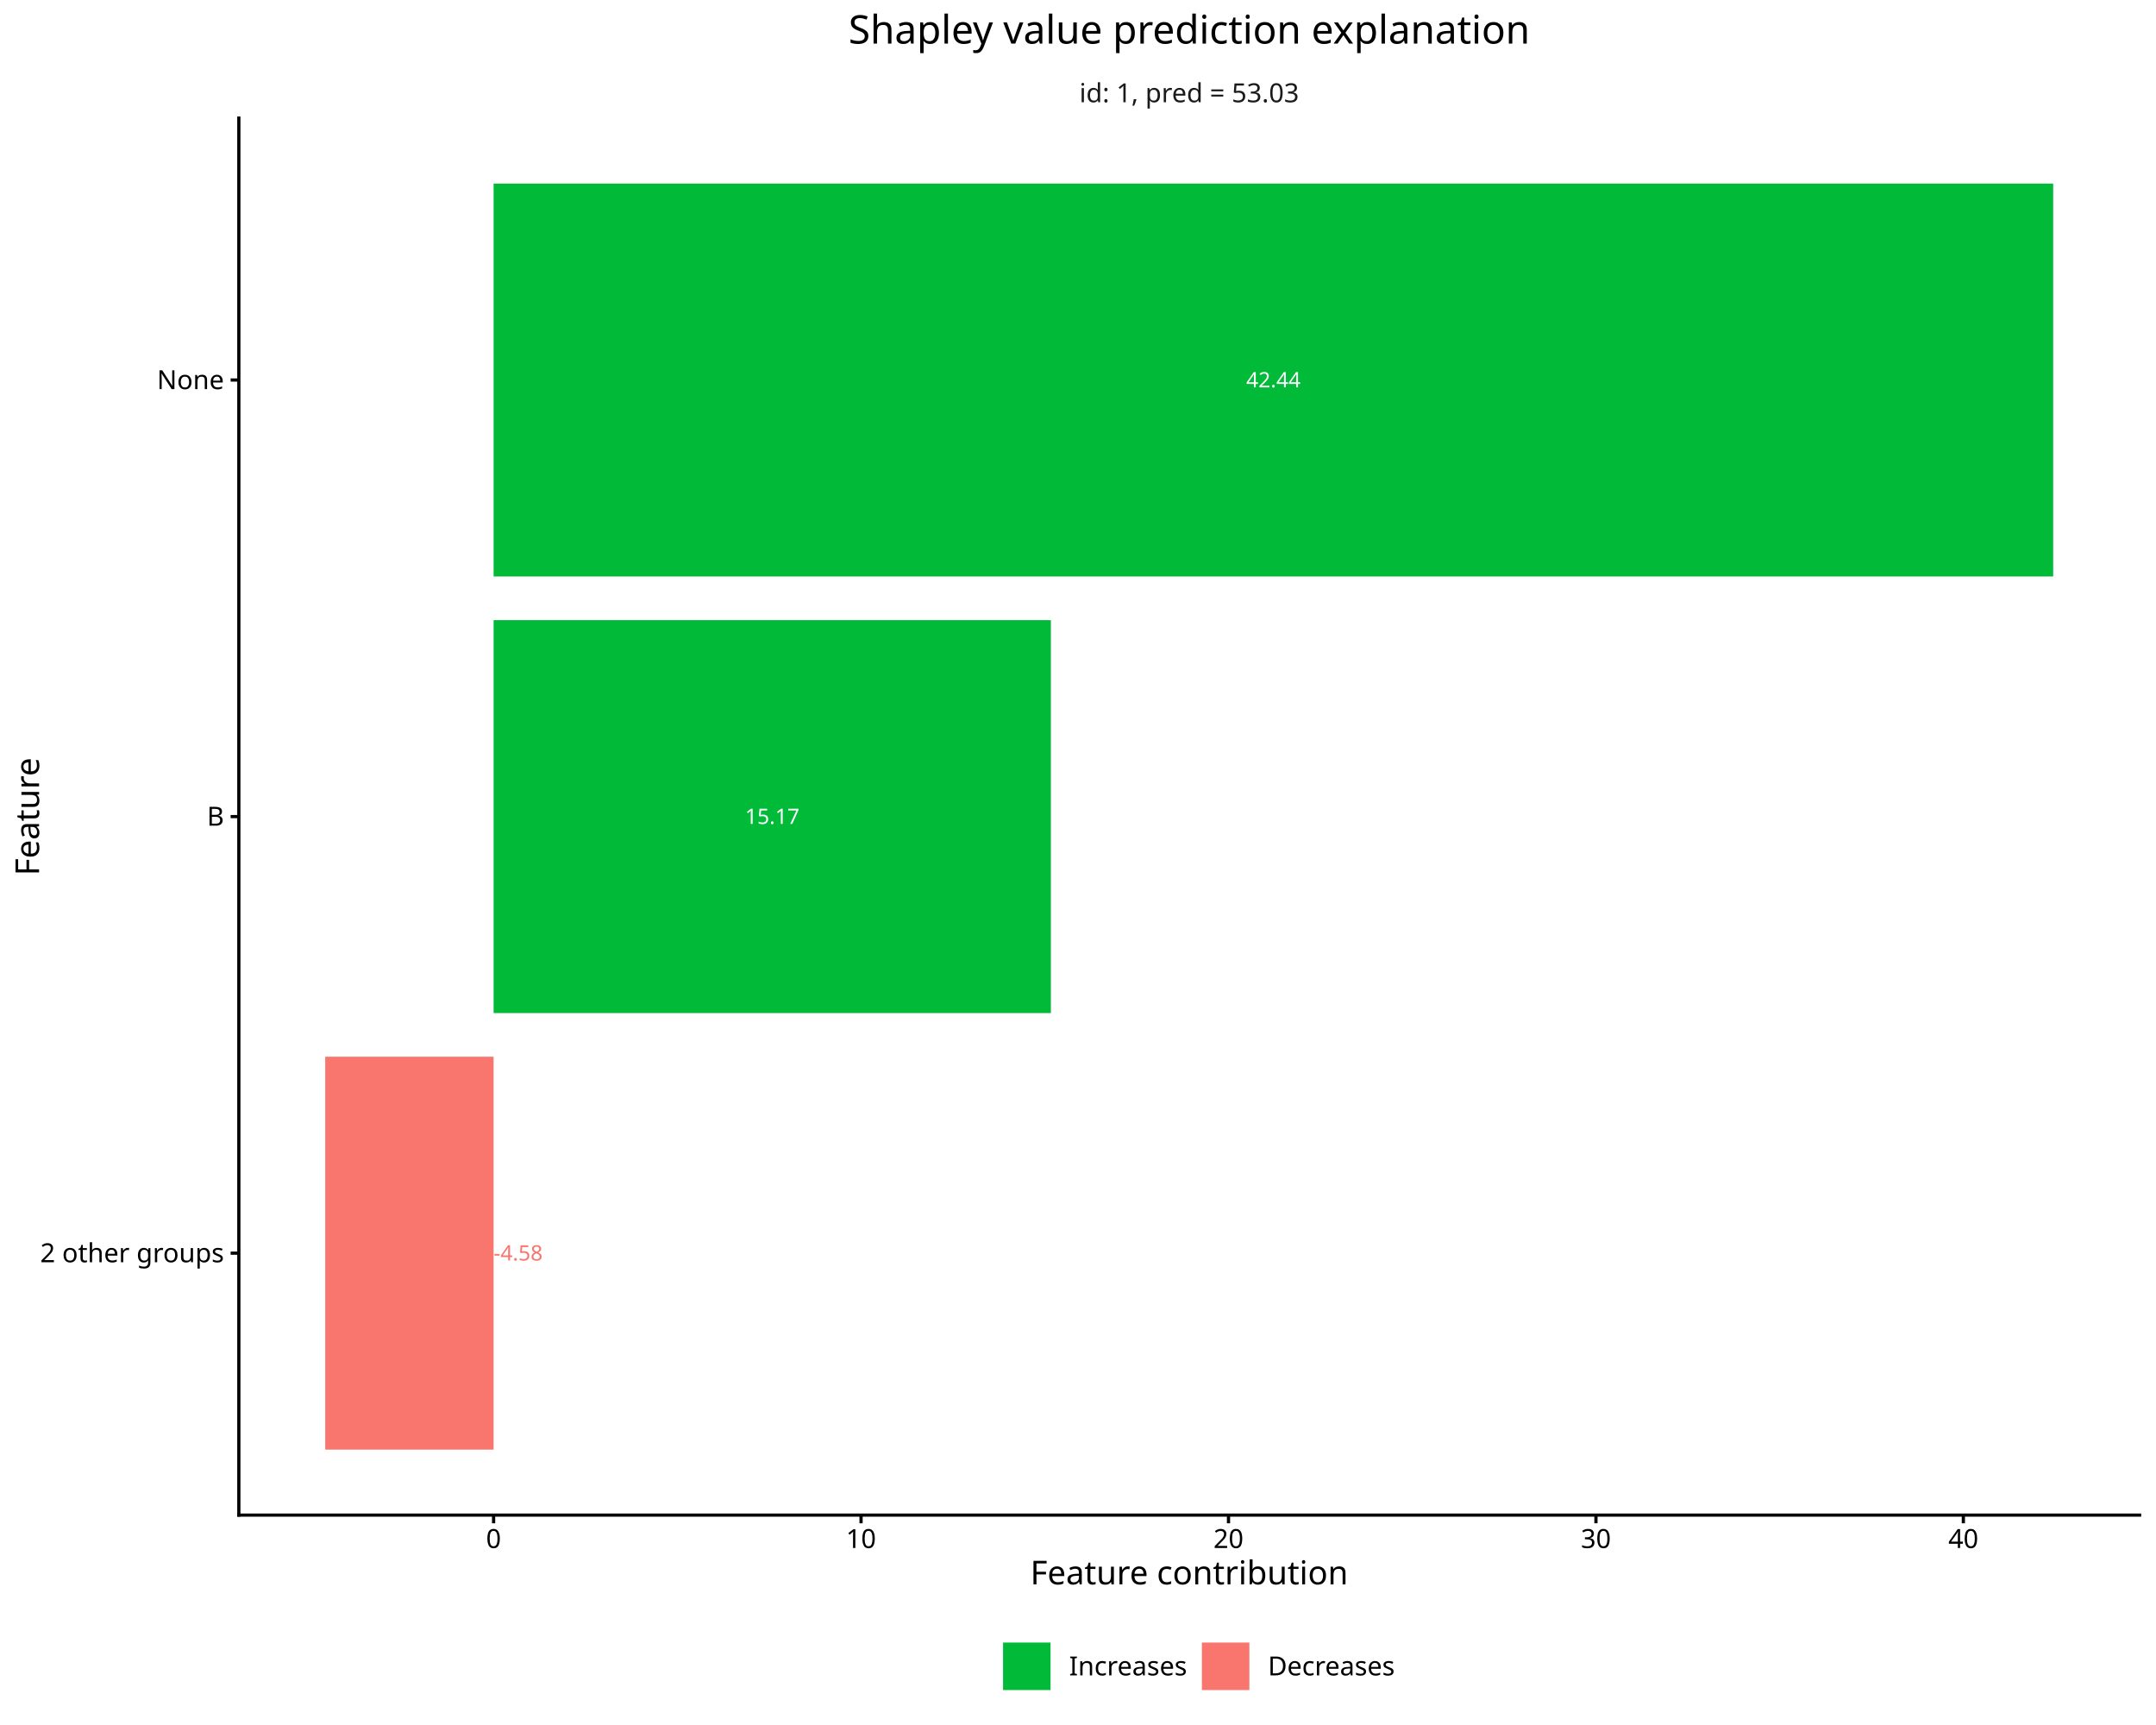
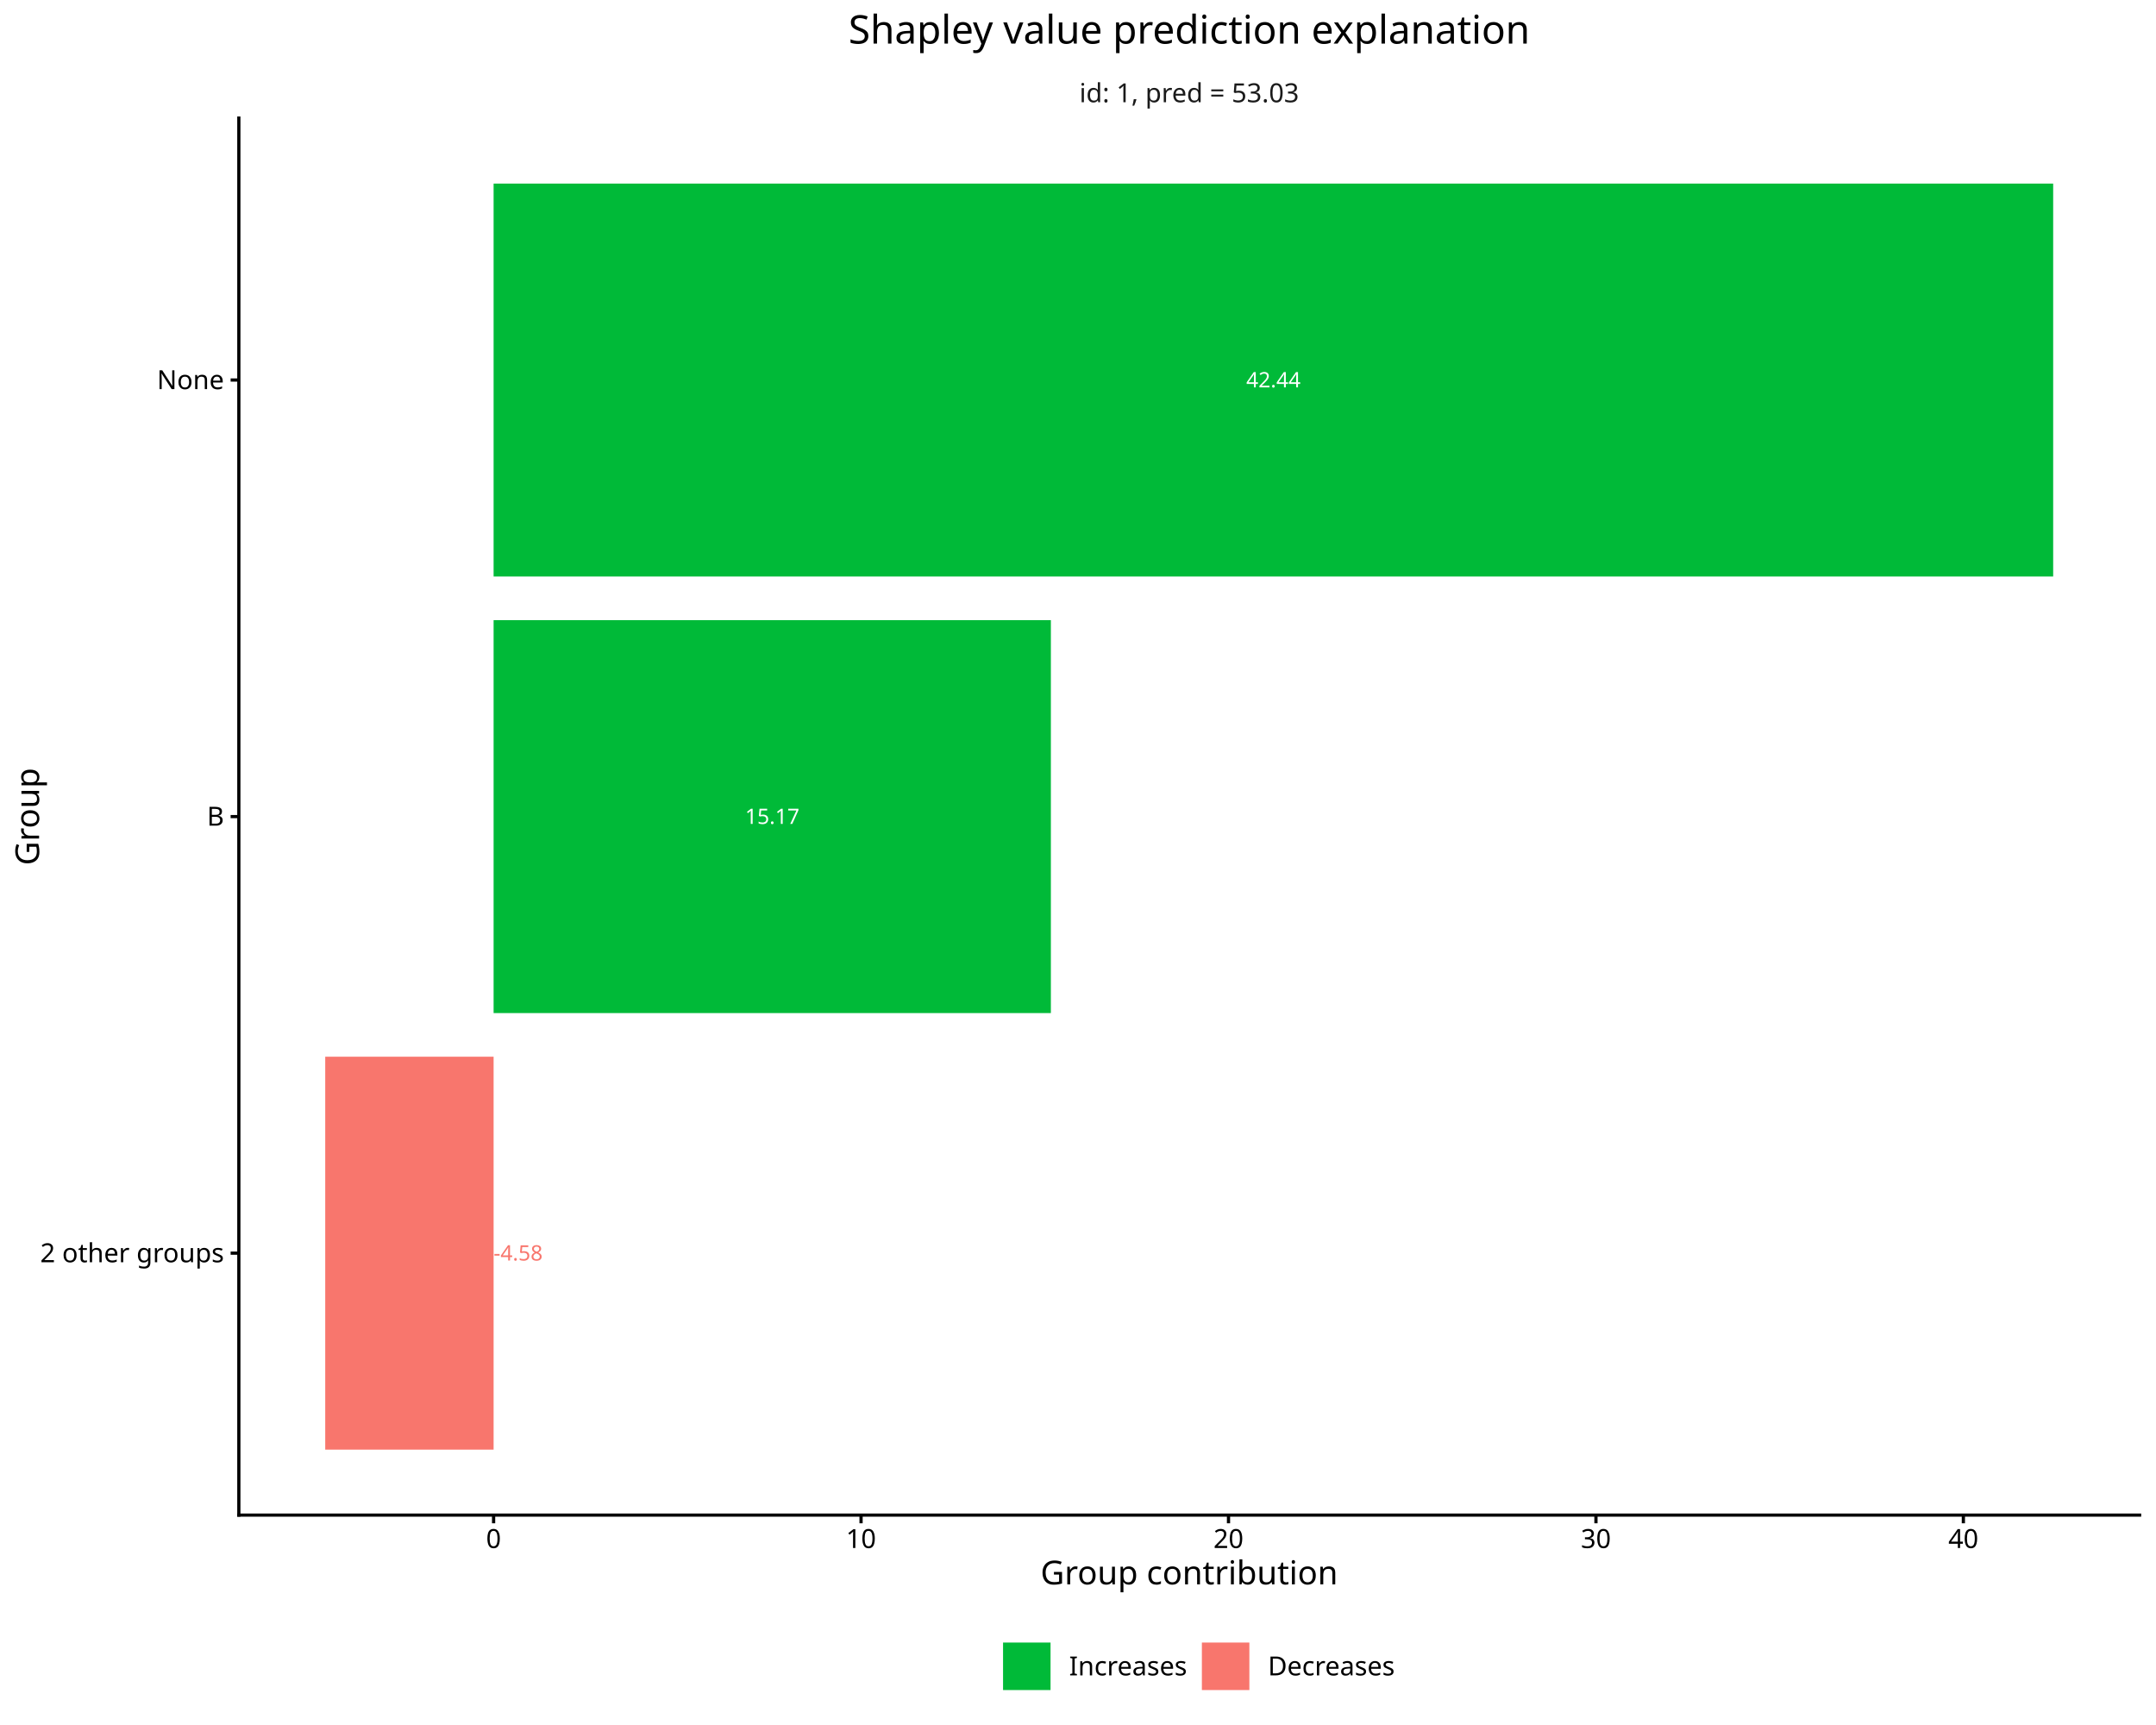
<svg xmlns="http://www.w3.org/2000/svg" class="svglite" data-engine-version="2.0" width="720.00pt" height="576.00pt" viewBox="0 0 720.00 576.00">
  <defs>
    <style type="text/css">
    .svglite line, .svglite polyline, .svglite polygon, .svglite path, .svglite rect, .svglite circle {
      fill: none;
      stroke: #000000;
      stroke-linecap: round;
      stroke-linejoin: round;
      stroke-miterlimit: 10.00;
    }
  </style>
  </defs>
  <rect width="100%" height="100%" style="stroke: none; fill: #FFFFFF;" />
  <defs>
    <clipPath id="cpMC4wMHw3MjAuMDB8MC4wMHw1NzYuMDA=">
      <rect x="0.00" y="0.00" width="720.00" height="576.00" />
    </clipPath>
  </defs>
  <g clip-path="url(#cpMC4wMHw3MjAuMDB8MC4wMHw1NzYuMDA=)">
    <rect x="0.00" y="0.00" width="720.00" height="576.00" style="stroke-width: 1.07; stroke: #FFFFFF; fill: #FFFFFF;" />
  </g>
  <defs>
    <clipPath id="cpNzkuNzZ8NzE0LjUyfDM5LjQzfDUwNS45MQ==">
      <rect x="79.76" y="39.43" width="634.76" height="466.48" />
    </clipPath>
  </defs>
  <g clip-path="url(#cpNzkuNzZ8NzE0LjUyfDM5LjQzfDUwNS45MQ==)">
    <rect x="79.76" y="39.43" width="634.76" height="466.48" style="stroke-width: 1.07; stroke: none; fill: #FFFFFF;" />
    <rect x="164.84" y="61.30" width="520.82" height="131.20" style="stroke-width: 1.07; stroke: none; stroke-linecap: butt; stroke-linejoin: miter; fill: #00BA38;" />
    <rect x="108.61" y="352.85" width="56.23" height="131.20" style="stroke-width: 1.07; stroke: none; stroke-linecap: butt; stroke-linejoin: miter; fill: #F8766D;" />
    <rect x="164.84" y="207.08" width="186.10" height="131.20" style="stroke-width: 1.07; stroke: none; stroke-linecap: butt; stroke-linejoin: miter; fill: #00BA38;" />
    <text x="425.26" y="129.35" text-anchor="middle" style="font-size: 7.11px; fill: #FFFFFF; font-family: sans;" textLength="17.80px" lengthAdjust="spacingAndGlyphs">42.44</text>
    <text x="164.84" y="420.90" style="font-size: 7.11px; fill: #F8766D; font-family: sans;" textLength="16.21px" lengthAdjust="spacingAndGlyphs">-4.58</text>
    <text x="257.90" y="275.12" text-anchor="middle" style="font-size: 7.11px; fill: #FFFFFF; font-family: sans;" textLength="17.80px" lengthAdjust="spacingAndGlyphs">15.17</text>
  </g>
  <g clip-path="url(#cpMC4wMHw3MjAuMDB8MC4wMHw1NzYuMDA=)">
</g>
  <defs>
    <clipPath id="cpNzkuNzZ8NzE0LjUyfDIyLjc4fDM5LjQz">
      <rect x="79.76" y="22.78" width="634.76" height="16.65" />
    </clipPath>
  </defs>
  <g clip-path="url(#cpNzkuNzZ8NzE0LjUyfDIyLjc4fDM5LjQz)">
    <rect x="79.76" y="22.78" width="634.76" height="16.65" style="stroke-width: 2.13; stroke: #FFFFFF; fill: #FFFFFF;" />
    <text x="397.14" y="34.14" text-anchor="middle" style="font-size: 8.80px; fill: #1A1A1A; font-family: sans;" textLength="71.19px" lengthAdjust="spacingAndGlyphs">id: 1, pred = 53.03</text>
  </g>
  <g clip-path="url(#cpMC4wMHw3MjAuMDB8MC4wMHw1NzYuMDA=)">
    <polyline points="79.76,505.91 714.52,505.91 " style="stroke-width: 1.07; stroke-linecap: square;" />
    <polyline points="164.84,508.65 164.84,505.91 " style="stroke-width: 1.07; stroke-linecap: butt;" />
    <polyline points="287.55,508.65 287.55,505.91 " style="stroke-width: 1.07; stroke-linecap: butt;" />
    <polyline points="410.26,508.65 410.26,505.91 " style="stroke-width: 1.07; stroke-linecap: butt;" />
    <polyline points="532.97,508.65 532.97,505.91 " style="stroke-width: 1.07; stroke-linecap: butt;" />
    <polyline points="655.67,508.65 655.67,505.91 " style="stroke-width: 1.07; stroke-linecap: butt;" />
    <text x="164.84" y="516.90" text-anchor="middle" style="font-size: 8.80px; font-family: sans;" textLength="4.89px" lengthAdjust="spacingAndGlyphs">0</text>
    <text x="287.55" y="516.90" text-anchor="middle" style="font-size: 8.80px; font-family: sans;" textLength="9.79px" lengthAdjust="spacingAndGlyphs">10</text>
    <text x="410.26" y="516.90" text-anchor="middle" style="font-size: 8.80px; font-family: sans;" textLength="9.79px" lengthAdjust="spacingAndGlyphs">20</text>
    <text x="532.97" y="516.90" text-anchor="middle" style="font-size: 8.80px; font-family: sans;" textLength="9.79px" lengthAdjust="spacingAndGlyphs">30</text>
    <text x="655.67" y="516.90" text-anchor="middle" style="font-size: 8.80px; font-family: sans;" textLength="9.79px" lengthAdjust="spacingAndGlyphs">40</text>
    <polyline points="79.76,505.91 79.76,39.43 " style="stroke-width: 1.07; stroke-linecap: square;" />
    <text x="74.83" y="421.48" text-anchor="end" style="font-size: 8.80px; font-family: sans;" textLength="56.75px" lengthAdjust="spacingAndGlyphs">2 other groups</text>
    <text x="74.83" y="275.70" text-anchor="end" style="font-size: 8.80px; font-family: sans;" textLength="5.87px" lengthAdjust="spacingAndGlyphs">B</text>
    <text x="74.83" y="129.93" text-anchor="end" style="font-size: 8.80px; font-family: sans;" textLength="21.04px" lengthAdjust="spacingAndGlyphs">None</text>
    <polyline points="77.02,418.45 79.76,418.45 " style="stroke-width: 1.07; stroke-linecap: butt;" />
    <polyline points="77.02,272.67 79.76,272.67 " style="stroke-width: 1.07; stroke-linecap: butt;" />
    <polyline points="77.02,126.90 79.76,126.90 " style="stroke-width: 1.07; stroke-linecap: butt;" />
-     <text x="397.14" y="529.04" text-anchor="middle" style="font-size: 11.00px; font-family: sans;" textLength="97.84px" lengthAdjust="spacingAndGlyphs">Feature contribution</text>
-     <text transform="translate(13.05,272.67) rotate(-90)" text-anchor="middle" style="font-size: 11.00px; font-family: sans;" textLength="37.91px" lengthAdjust="spacingAndGlyphs">Feature</text>
+     <text x="397.14" y="529.04" text-anchor="middle" style="font-size: 11.00px; font-family: sans;" textLength="90.51px" lengthAdjust="spacingAndGlyphs">Group contribution</text>
+     <text transform="translate(13.05,272.67) rotate(-90)" text-anchor="middle" style="font-size: 11.00px; font-family: sans;" textLength="30.58px" lengthAdjust="spacingAndGlyphs">Group</text>
    <rect x="323.30" y="542.28" width="147.68" height="28.24" style="stroke-width: 1.07; stroke: none; fill: #FFFFFF;" />
    <rect x="334.26" y="547.76" width="17.28" height="17.28" style="stroke-width: 1.07; stroke: none; fill: #FFFFFF;" />
    <rect x="334.97" y="548.47" width="15.86" height="15.86" style="stroke-width: 1.07; stroke: none; stroke-linecap: butt; stroke-linejoin: miter; fill: #00BA38;" />
    <rect x="400.66" y="547.76" width="17.28" height="17.28" style="stroke-width: 1.07; stroke: none; fill: #FFFFFF;" />
    <rect x="401.37" y="548.47" width="15.86" height="15.86" style="stroke-width: 1.07; stroke: none; stroke-linecap: butt; stroke-linejoin: miter; fill: #F8766D;" />
    <text x="357.02" y="559.43" style="font-size: 8.80px; font-family: sans;" textLength="38.16px" lengthAdjust="spacingAndGlyphs">Increases</text>
    <text x="423.42" y="559.43" style="font-size: 8.80px; font-family: sans;" textLength="42.08px" lengthAdjust="spacingAndGlyphs">Decreases</text>
    <text x="397.14" y="14.56" text-anchor="middle" style="font-size: 13.20px; font-family: sans;" textLength="215.04px" lengthAdjust="spacingAndGlyphs">Shapley value prediction explanation</text>
  </g>
</svg>
